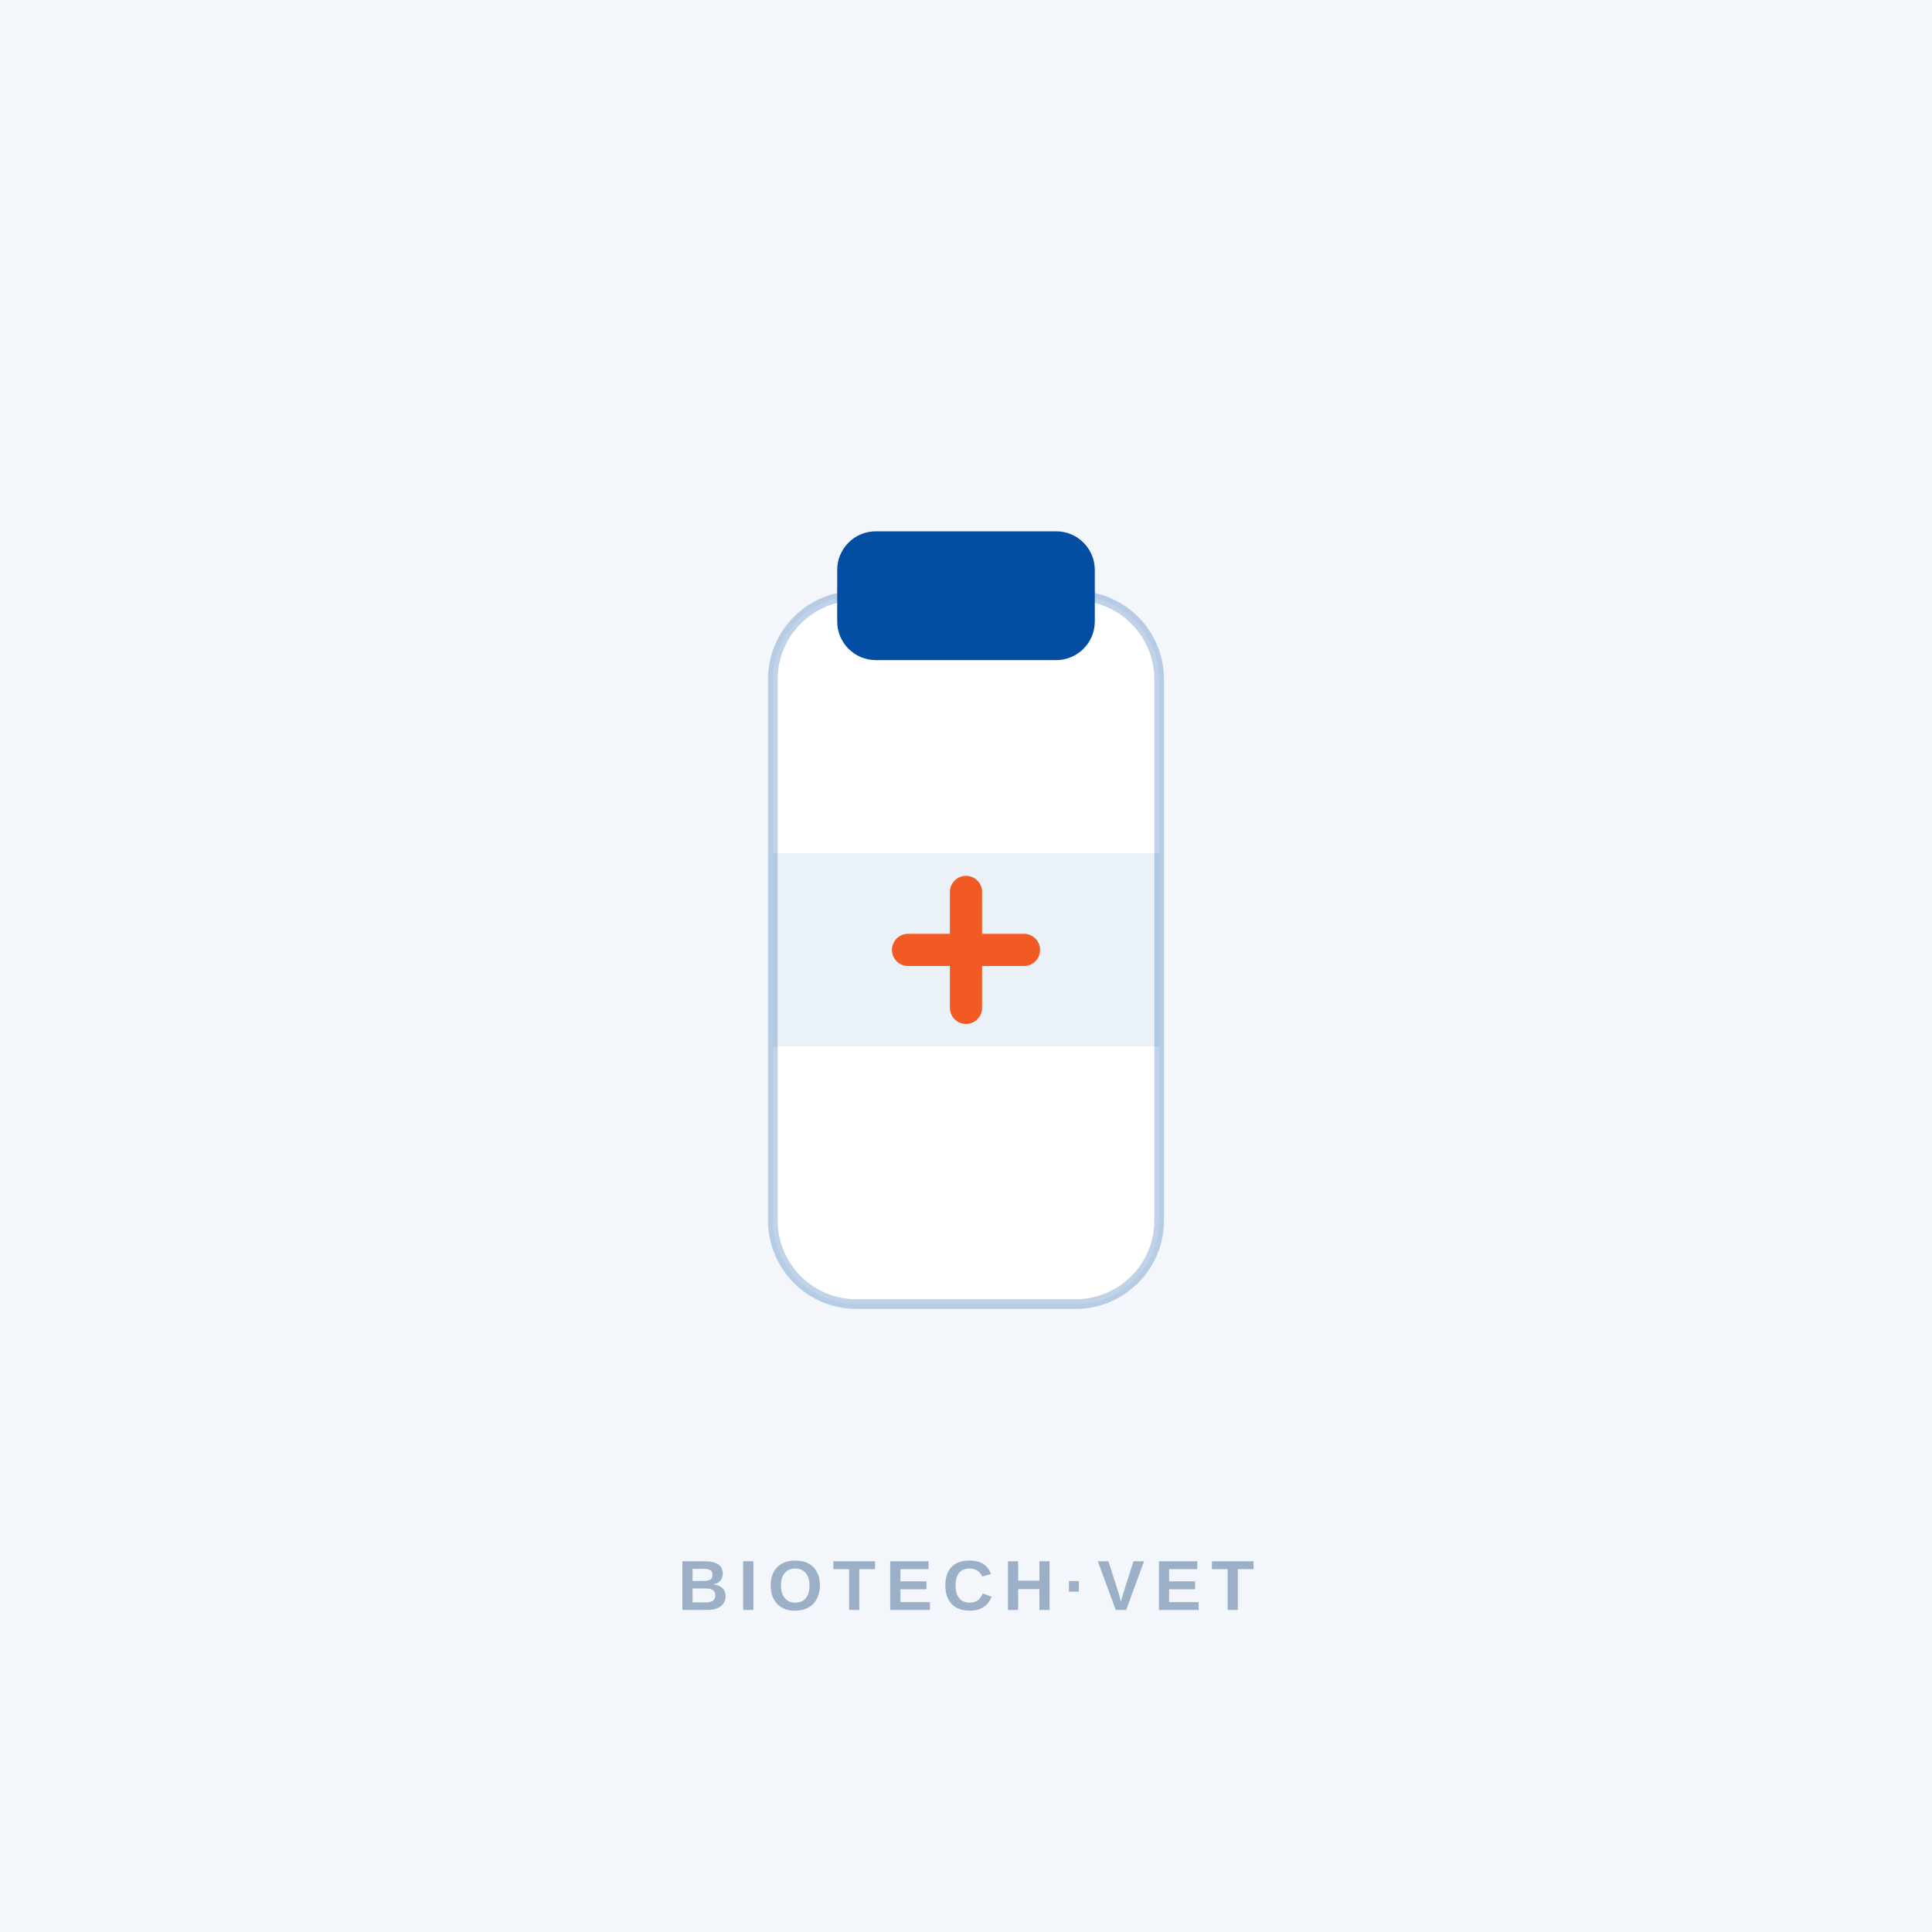
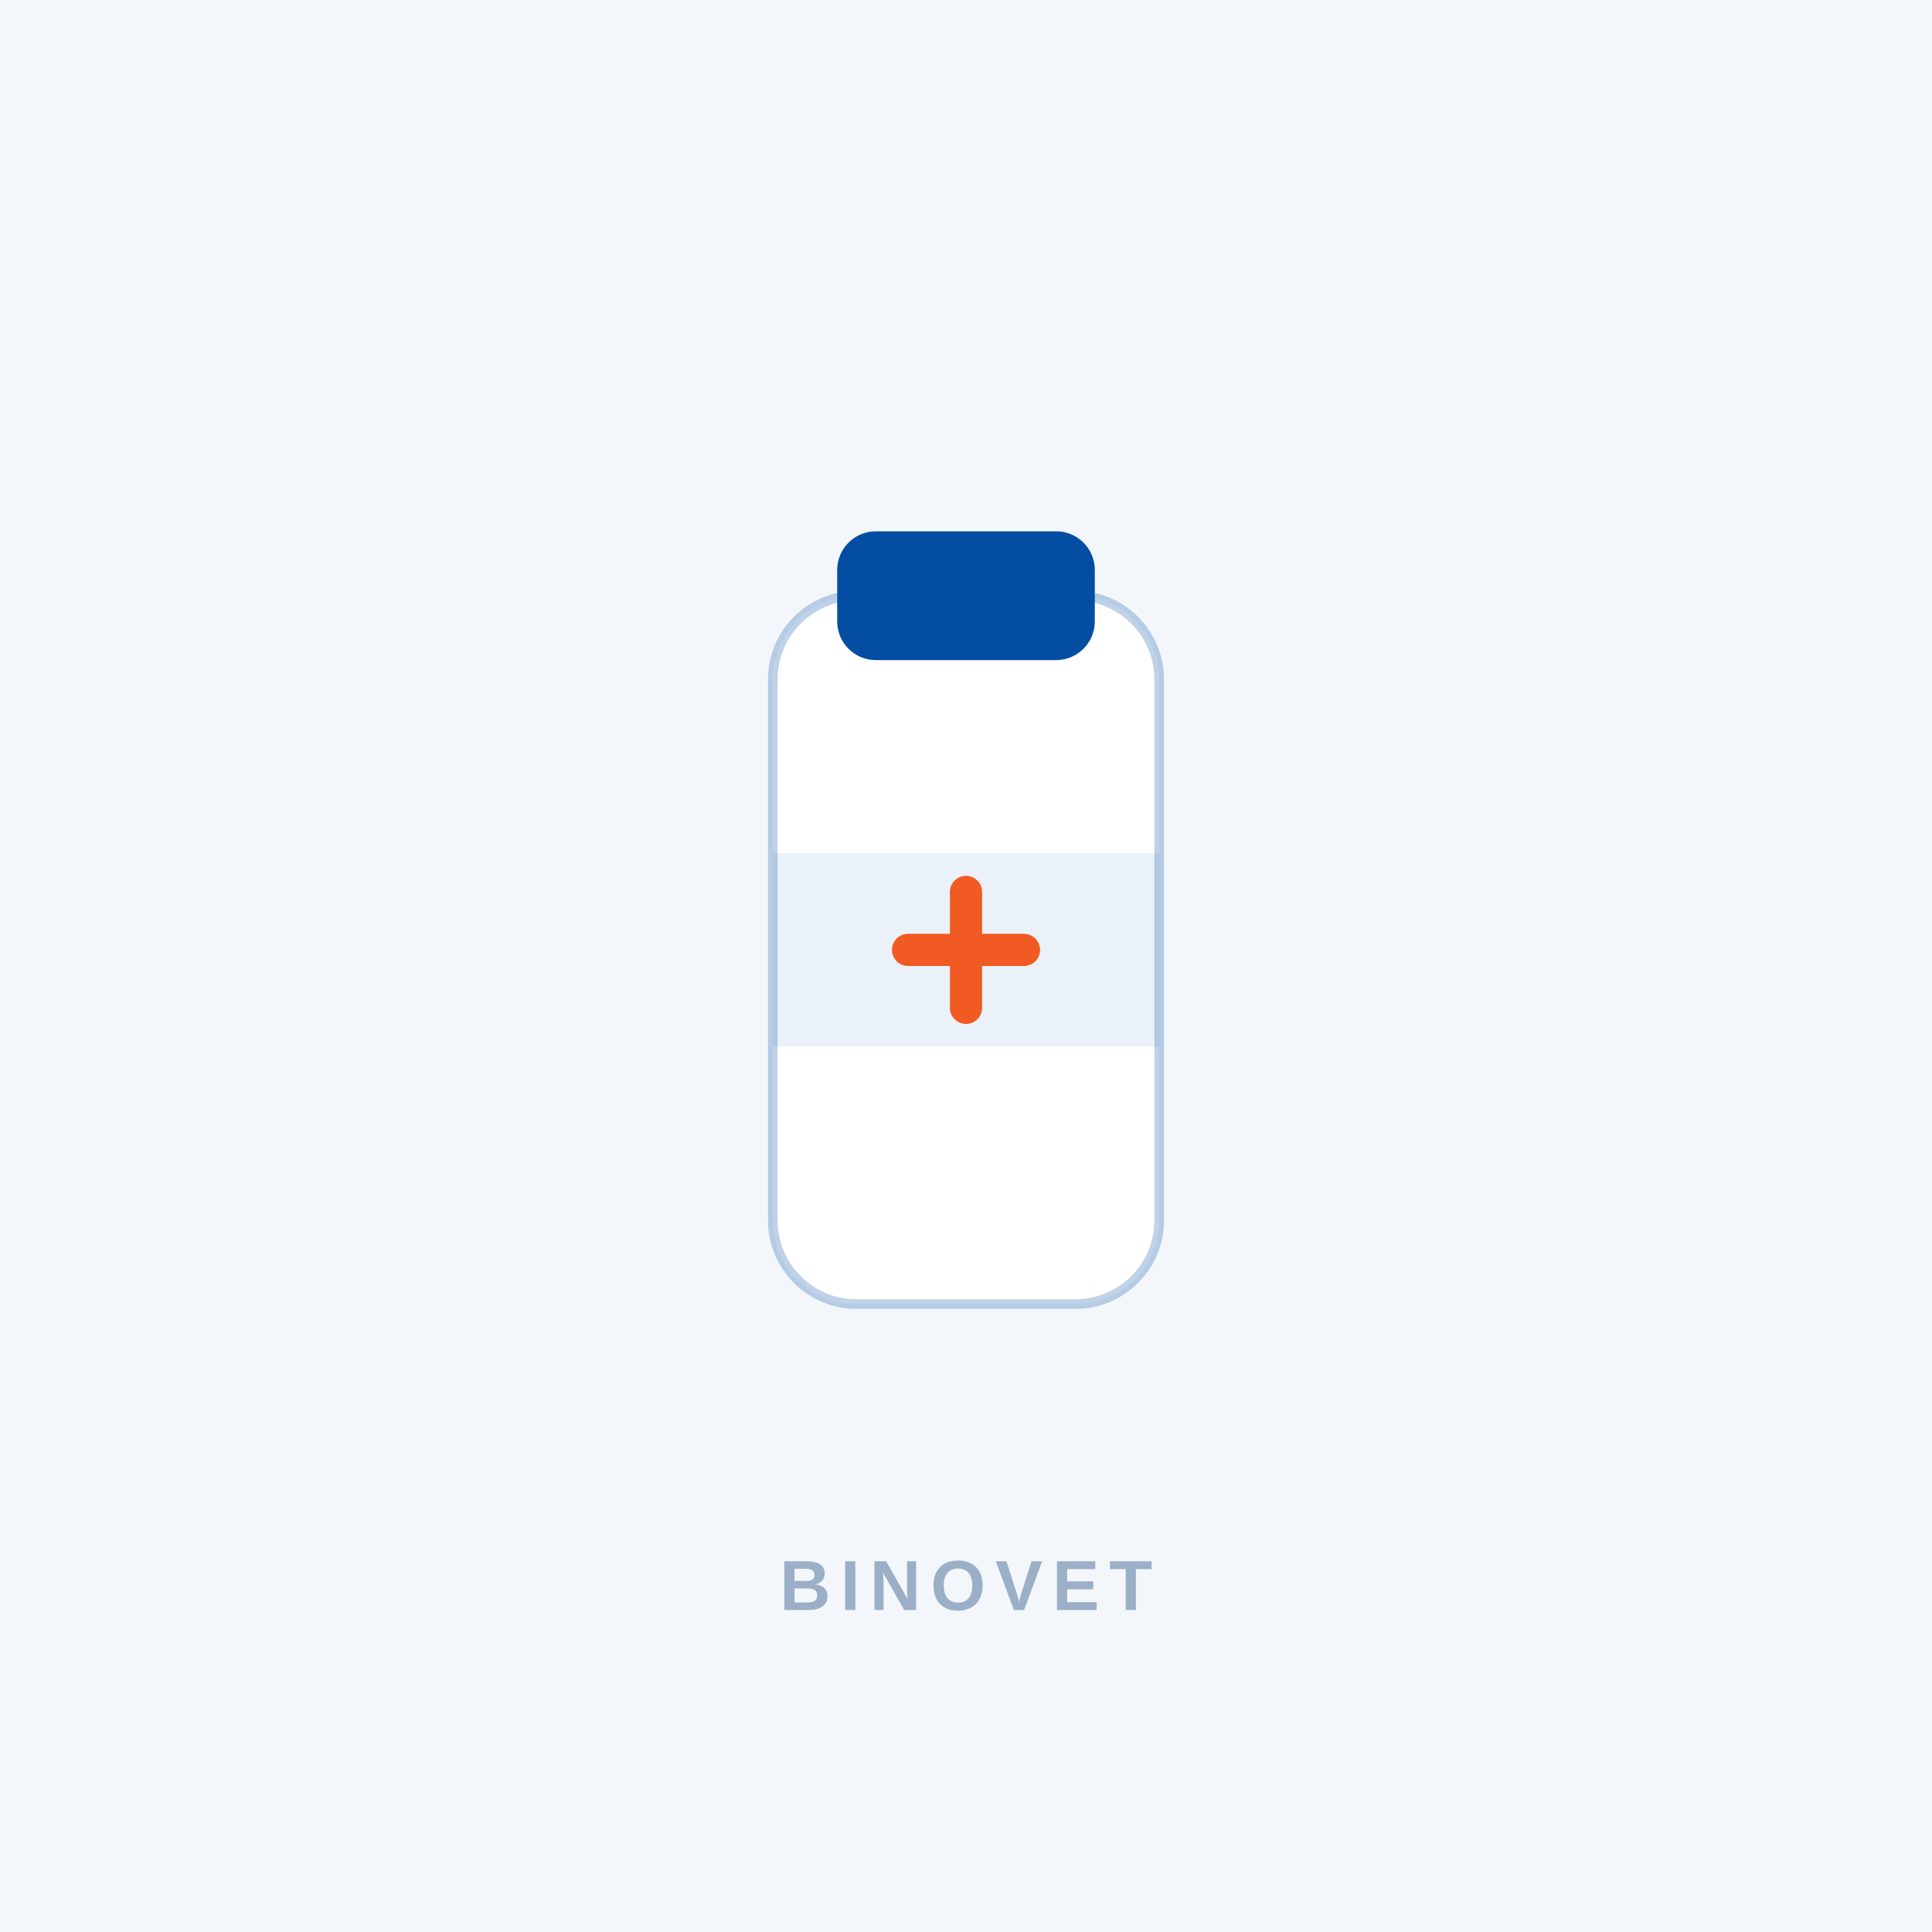
<svg xmlns="http://www.w3.org/2000/svg" width="600" height="600" viewBox="0 0 600 600" fill="none">
  <rect width="600" height="600" fill="#f3f7fc" />
  <g transform="translate(300 295)">
    <rect x="-60" y="-110" width="120" height="220" rx="26" fill="#ffffff" stroke="#034ea2" stroke-opacity="0.25" stroke-width="3" />
    <rect x="-40" y="-130" width="80" height="40" rx="12" fill="#034ea2" />
    <rect x="-60" y="-30" width="120" height="60" fill="#034ea2" fill-opacity="0.08" />
    <path d="M-18 0h36M0 -18v36" stroke="#f15a22" stroke-width="10" stroke-linecap="round" />
  </g>
-   <text x="300" y="500" text-anchor="middle" font-family="Montserrat, Arial, sans-serif" font-size="22" font-weight="700" letter-spacing="3" fill="#9bb0c7">BIOTECH·VET</text>
+   <text x="300" y="500" text-anchor="middle" font-family="Montserrat, Arial, sans-serif" font-size="22" font-weight="700" letter-spacing="3" fill="#9bb0c7">BINOVET</text>
</svg>
